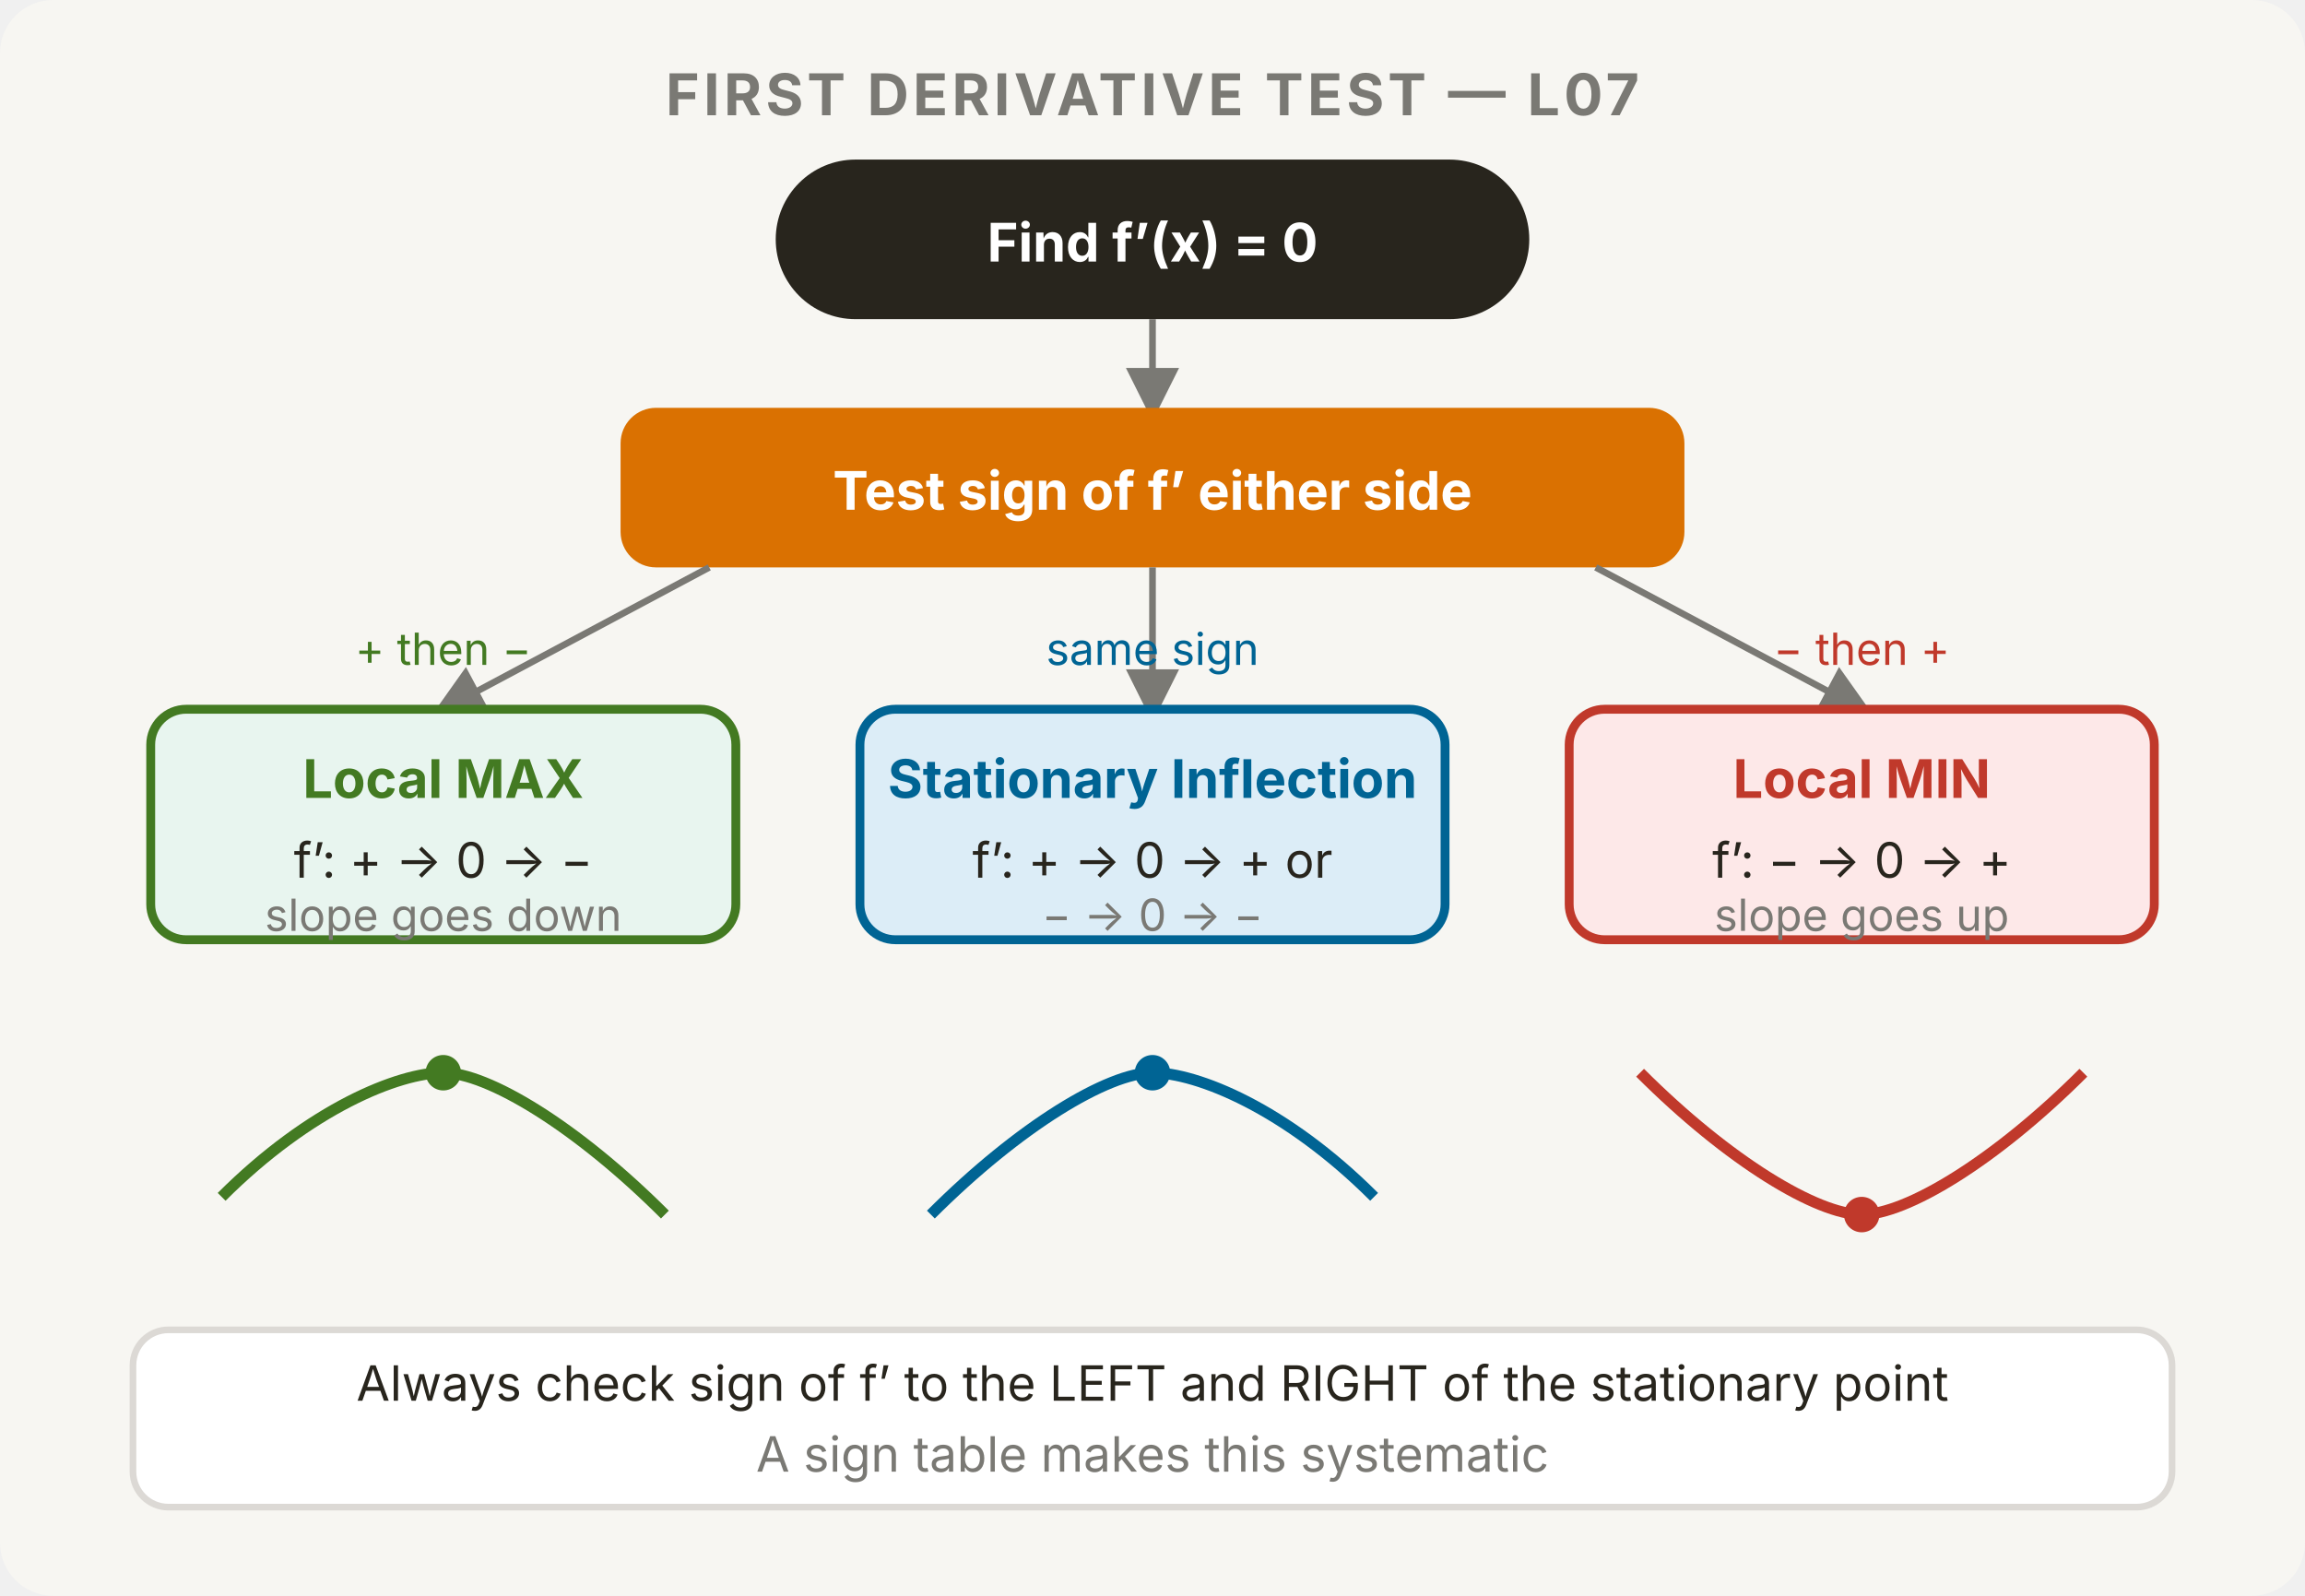
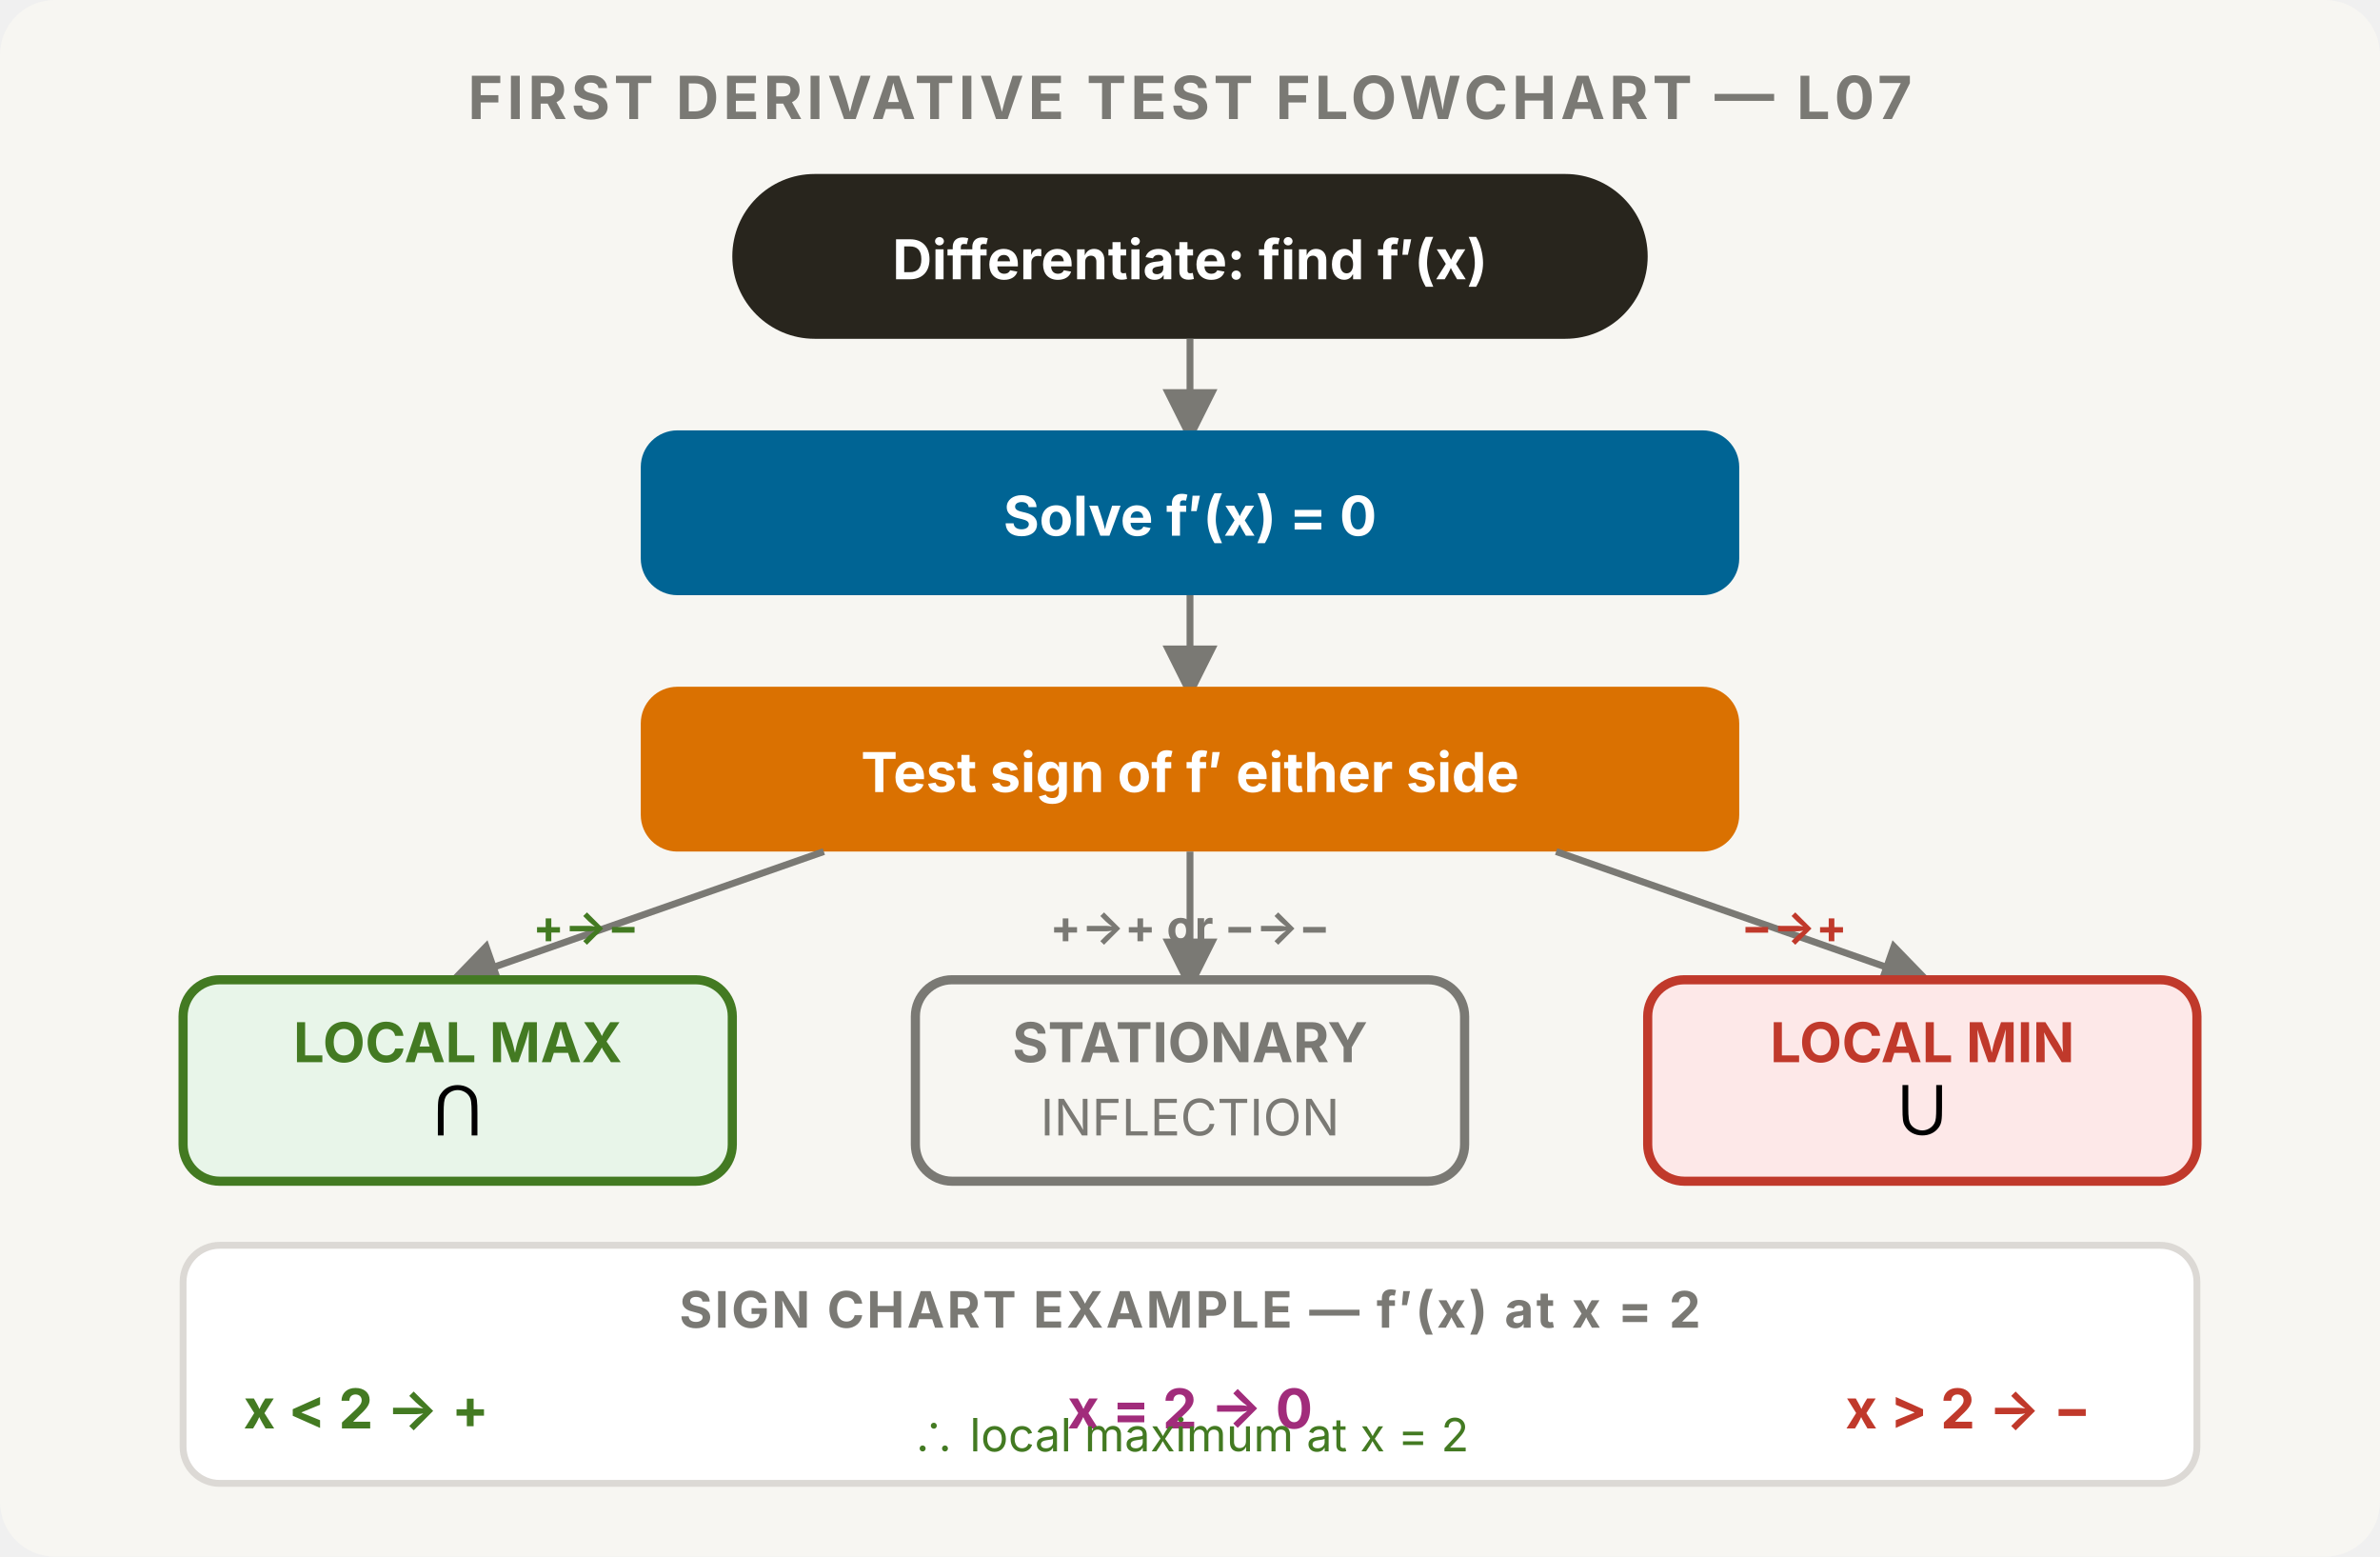
- <svg xmlns="http://www.w3.org/2000/svg" viewBox="0 0 520 360" font-family="Inter,Helvetica Neue,sans-serif">
-   <rect width="520" height="360" fill="#f7f6f2" rx="12" />
-   <text x="260" y="26" font-size="13" font-weight="700" fill="#7a7974" text-anchor="middle" letter-spacing="0.07em">FIRST DERIVATIVE TEST — L07</text>
+ <svg xmlns="http://www.w3.org/2000/svg" viewBox="0 0 520 340" font-family="Inter,Helvetica Neue,sans-serif">
+   <rect width="520" height="340" fill="#f7f6f2" rx="12" />
+   <text x="260" y="26" font-size="13" font-weight="700" fill="#7a7974" text-anchor="middle" letter-spacing="0.07em">FIRST DERIVATIVE TEST FLOWCHART — L07</text>
  <defs>
    <marker id="fdt" markerWidth="8" markerHeight="8" refX="6" refY="4" orient="auto">
      <path d="M0,0 L8,4 L0,8 Z" fill="#7a7974" />
    </marker>
  </defs>
-   <rect x="175" y="36" width="170" height="36" rx="18" fill="#28251d" />
-   <text x="260" y="59" font-size="12" fill="#fff" font-weight="700" text-anchor="middle">Find f’(x) = 0</text>
-   <line x1="260" y1="72" x2="260" y2="92" stroke="#7a7974" stroke-width="1.5" marker-end="url(#fdt)" />
-   <rect x="140" y="92" width="240" height="36" rx="8" fill="#da7101" />
-   <text x="260" y="115" font-size="12" fill="#fff" font-weight="700" text-anchor="middle">Test sign of f’ either side</text>
-   <line x1="160" y1="128" x2="100" y2="160" stroke="#7a7974" stroke-width="1.5" marker-end="url(#fdt)" />
-   <line x1="260" y1="128" x2="260" y2="160" stroke="#7a7974" stroke-width="1.5" marker-end="url(#fdt)" />
-   <line x1="360" y1="128" x2="420" y2="160" stroke="#7a7974" stroke-width="1.5" marker-end="url(#fdt)" />
-   <text x="100" y="150" font-size="10" fill="#437a22" text-anchor="middle">+ then −</text>
-   <text x="260" y="150" font-size="10" fill="#006494" text-anchor="middle">same sign</text>
-   <text x="420" y="150" font-size="10" fill="#c0392b" text-anchor="middle">− then +</text>
-   <rect x="34" y="160" width="132" height="52" rx="8" fill="#e8f5ef" stroke="#437a22" stroke-width="2" />
-   <text x="100" y="180" font-size="12" fill="#437a22" font-weight="700" text-anchor="middle">Local MAX</text>
-   <text x="100" y="198" font-size="11" fill="#28251d" text-anchor="middle">f’: + → 0 → −</text>
-   <text x="100" y="210" font-size="10" fill="#7a7974" text-anchor="middle">slope goes down</text>
-   <rect x="194" y="160" width="132" height="52" rx="8" fill="#dcedf7" stroke="#006494" stroke-width="2" />
-   <text x="260" y="180" font-size="12" fill="#006494" font-weight="700" text-anchor="middle">Stationary Inflection</text>
-   <text x="260" y="198" font-size="11" fill="#28251d" text-anchor="middle">f’: + → 0 → + or</text>
-   <text x="260" y="210" font-size="10" fill="#7a7974" text-anchor="middle">− → 0 → −</text>
-   <rect x="354" y="160" width="132" height="52" rx="8" fill="#fde8e8" stroke="#c0392b" stroke-width="2" />
-   <text x="420" y="180" font-size="12" fill="#c0392b" font-weight="700" text-anchor="middle">Local MIN</text>
-   <text x="420" y="198" font-size="11" fill="#28251d" text-anchor="middle">f’: − → 0 → +</text>
-   <text x="420" y="210" font-size="10" fill="#7a7974" text-anchor="middle">slope goes up</text>
-   <path d="M 50,270 C 70,250 90,242 100,242 C 110,242 130,254 150,274" fill="none" stroke="#437a22" stroke-width="2.5" />
-   <circle cx="100" cy="242" r="4" fill="#437a22" />
-   <path d="M 210,274 C 230,254 250,242 260,242 C 270,242 290,250 310,270" fill="none" stroke="#006494" stroke-width="2.5" />
-   <circle cx="260" cy="242" r="4" fill="#006494" />
-   <path d="M 370,242 C 390,262 410,274 420,274 C 430,274 450,262 470,242" fill="none" stroke="#c0392b" stroke-width="2.5" />
-   <circle cx="420" cy="274" r="4" fill="#c0392b" />
-   <rect x="30" y="300" width="460" height="40" rx="8" fill="#fff" stroke="#dcd9d5" stroke-width="1.5" />
-   <text x="260" y="316" font-size="11" fill="#28251d" text-anchor="middle">Always check sign of f’ to the LEFT and RIGHT of the stationary point</text>
-   <text x="260" y="332" font-size="11" fill="#7a7974" text-anchor="middle">A sign table makes this systematic</text>
+   <rect x="160" y="38" width="200" height="36" rx="18" fill="#28251d" />
+   <text x="260" y="61" font-size="12" fill="#fff" font-weight="700" text-anchor="middle">Differentiate: find f′(x)</text>
+   <line x1="260" y1="74" x2="260" y2="94" stroke="#7a7974" stroke-width="1.5" marker-end="url(#fdt)" />
+   <rect x="140" y="94" width="240" height="36" rx="8" fill="#006494" />
+   <text x="260" y="117" font-size="12" fill="#fff" font-weight="700" text-anchor="middle">Solve f′(x) = 0</text>
+   <line x1="260" y1="130" x2="260" y2="150" stroke="#7a7974" stroke-width="1.5" marker-end="url(#fdt)" />
+   <rect x="140" y="150" width="240" height="36" rx="8" fill="#da7101" />
+   <text x="260" y="173" font-size="12" fill="#fff" font-weight="700" text-anchor="middle">Test sign of f′ either side</text>
+   <line x1="180" y1="186" x2="100" y2="214" stroke="#7a7974" stroke-width="1.5" marker-end="url(#fdt)" />
+   <line x1="260" y1="186" x2="260" y2="214" stroke="#7a7974" stroke-width="1.5" marker-end="url(#fdt)" />
+   <line x1="340" y1="186" x2="420" y2="214" stroke="#7a7974" stroke-width="1.5" marker-end="url(#fdt)" />
+   <text x="128" y="206" font-size="10" fill="#437a22" font-weight="700" text-anchor="middle">+→−</text>
+   <text x="260" y="206" font-size="10" fill="#7a7974" font-weight="700" text-anchor="middle">+→+  or  −→−</text>
+   <text x="392" y="206" font-size="10" fill="#c0392b" font-weight="700" text-anchor="middle">−→+</text>
+   <rect x="40" y="214" width="120" height="44" rx="8" fill="#e8f5e9" stroke="#437a22" stroke-width="2" />
+   <text x="100" y="232" font-size="12" fill="#437a22" font-weight="700" text-anchor="middle">LOCAL MAX</text>
+   <text x="100" y="248" font-size="18" text-anchor="middle">∩</text>
+   <rect x="200" y="214" width="120" height="44" rx="8" fill="#f7f6f2" stroke="#7a7974" stroke-width="2" />
+   <text x="260" y="232" font-size="12" fill="#7a7974" font-weight="700" text-anchor="middle">STATIONARY</text>
+   <text x="260" y="248" font-size="11" fill="#7a7974" text-anchor="middle">INFLECTION</text>
+   <rect x="360" y="214" width="120" height="44" rx="8" fill="#fde8e8" stroke="#c0392b" stroke-width="2" />
+   <text x="420" y="232" font-size="12" fill="#c0392b" font-weight="700" text-anchor="middle">LOCAL MIN</text>
+   <text x="420" y="248" font-size="18" text-anchor="middle">∪</text>
+   <rect x="40" y="272" width="440" height="52" rx="8" fill="#fff" stroke="#dcd9d5" stroke-width="1.5" />
+   <text x="260" y="290" font-size="11" font-weight="700" fill="#7a7974" text-anchor="middle" letter-spacing="0.05em">SIGN CHART EXAMPLE — f′(x) at x = 2</text>
+   <text x="80" y="312" font-size="12" fill="#437a22" font-weight="700" text-anchor="middle">x &lt; 2 → +</text>
+   <text x="260" y="312" font-size="12" fill="#a12c7b" font-weight="700" text-anchor="middle">x = 2 → 0</text>
+   <text x="430" y="312" font-size="12" fill="#c0392b" font-weight="700" text-anchor="middle">x &gt; 2 → −</text>
+   <text x="260" y="316" font-size="10" fill="#7a7974" text-anchor="middle"> </text>
+   <text x="260" y="317" font-size="10" fill="#437a22" text-anchor="middle">∴ local maximum at x = 2</text>
</svg>
